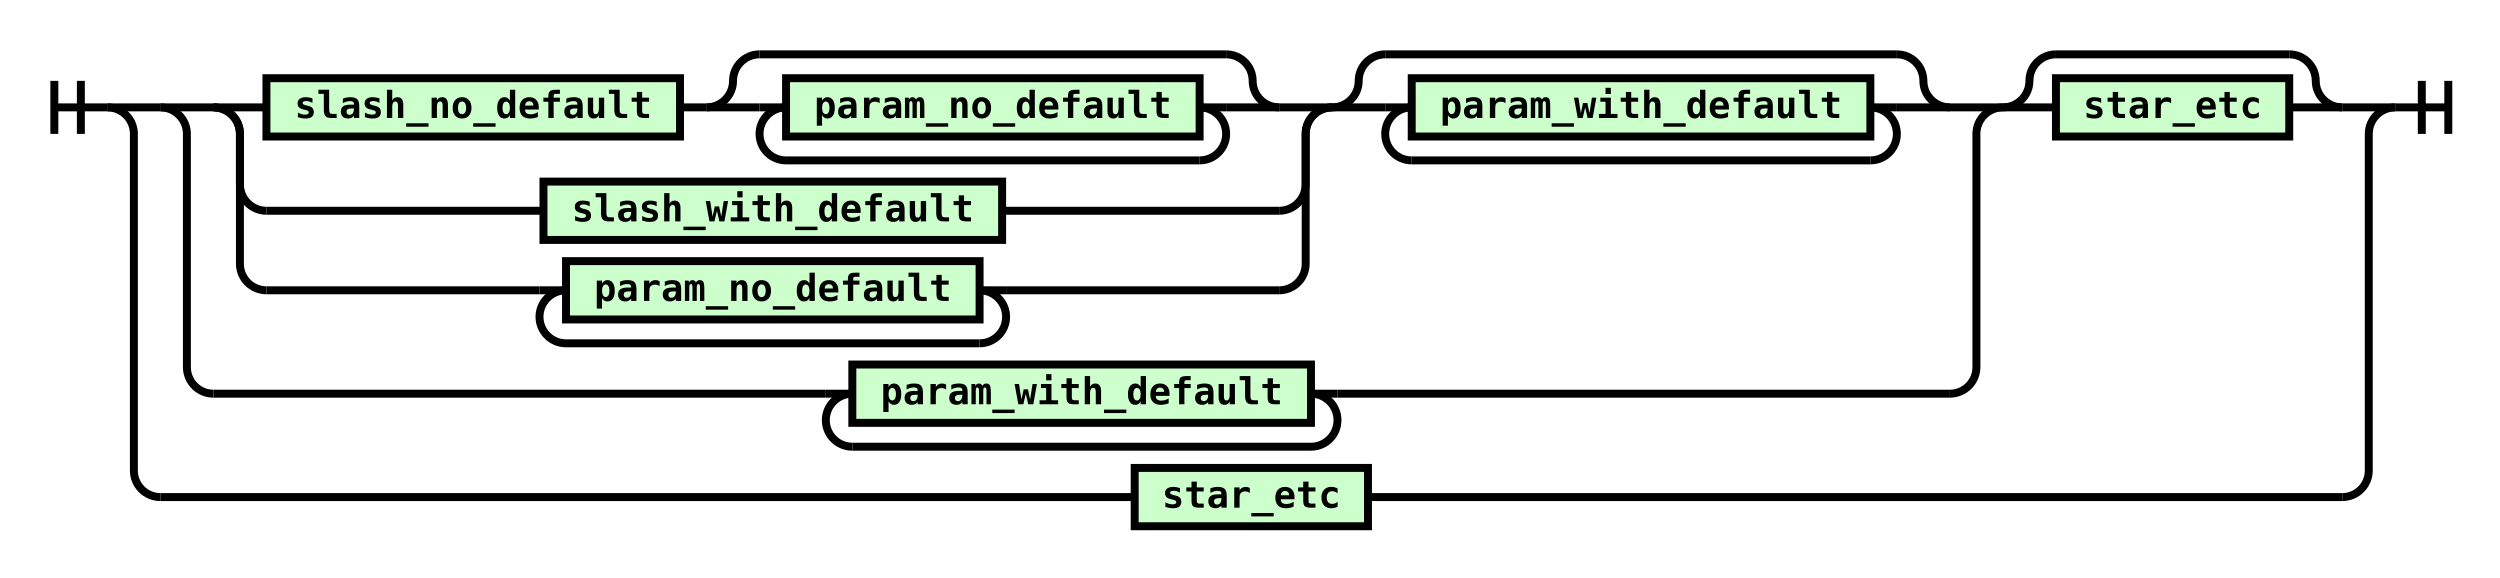
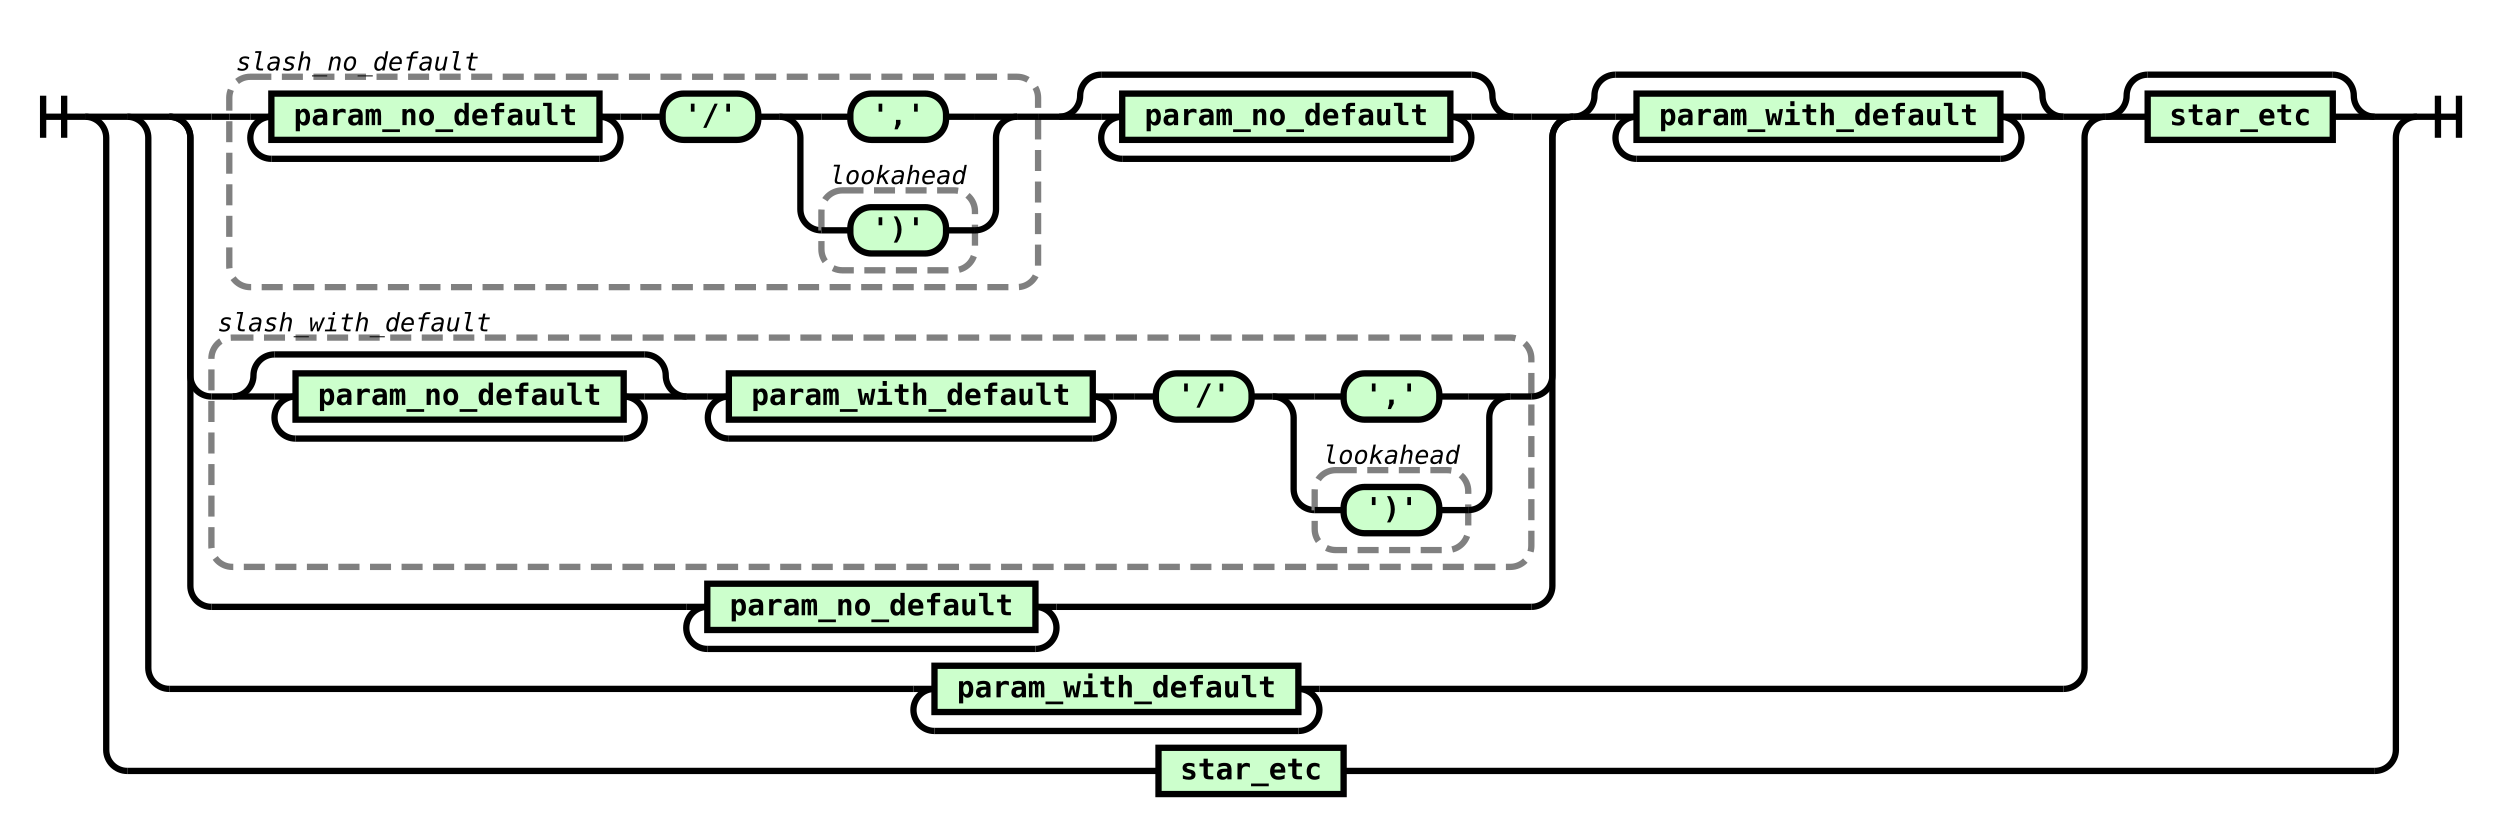
- <svg xmlns="http://www.w3.org/2000/svg" class="railroad-diagram" height="218" viewBox="0 0 943.0 218" width="943.0">
+ <svg xmlns="http://www.w3.org/2000/svg" class="railroad-diagram" height="397" viewBox="0 0 1188.5 397" width="1188.5">
  <g transform="translate(.5 .5)">
    <g>
-       <path d="M20 30v20m10 -20v20m-10 -10h20" />
+       <path d="M20 45v20m10 -20v20m-10 -10h20" />
    </g>
    <g>
-       <path d="M40 40h0.0" />
-       <path d="M903.0 40h0.0" />
-       <path d="M40.0 40h20" />
+       <path d="M40 55h0.0" />
+       <path d="M1148.5 55h0.0" />
+       <path d="M40.0 55h20" />
      <g>
-         <path d="M60.0 40h0.0" />
-         <path d="M883.0 40h0.0" />
+         <path d="M60.0 55h0.0" />
+         <path d="M1128.5 55h0.0" />
        <g>
-           <path d="M60.0 40h0.0" />
-           <path d="M755.0 40h0.0" />
-           <path d="M60.0 40h20" />
+           <path d="M60.0 55h0.0" />
+           <path d="M1000.5 55h0.0" />
+           <path d="M60.0 55h20" />
          <g>
-             <path d="M80.0 40h0.0" />
-             <path d="M735.0 40h0.0" />
+             <path d="M80.0 55h0.0" />
+             <path d="M980.5 55h0.0" />
            <g>
-               <path d="M80.0 40h0.0" />
-               <path d="M502.0 40h0.0" />
-               <path d="M80.0 40h20" />
-               <g>
-                 <path d="M100.0 40h0.0" />
-                 <path d="M482.0 40h0.0" />
+               <path d="M80.0 55h0.0" />
+               <path d="M747.5 55h0.0" />
+               <path d="M80.0 55h20" />
+               <g>
+                 <path d="M100.0 55h8.5" />
+                 <path d="M719.0 55h8.5" />
+                 <g>
+                   <path d="M108.5 55h0.0" />
+                   <path d="M493.0 55h0.0" />
+                   <rect class="group-box" height="100" rx="10" ry="10" width="384.5" x="108.5" y="36" />
+                   <g>
+                     <path d="M108.5 55h10.0" />
+                     <path d="M483.0 55h10.0" />
+                     <g>
+                       <path d="M118.5 55h0.0" />
+                       <path d="M294.5 55h0.0" />
+                       <path d="M118.5 55h10" />
+                       <g class="non-terminal ">
+                         <path d="M128.5 55h0.0" />
+                         <path d="M284.5 55h0.0" />
+                         <rect height="22" width="156" x="128.5" y="44" />
+                         <text x="206.5" y="59">param_no_default</text>
+                       </g>
+                       <path d="M284.5 55h10" />
+                       <path d="M128.5 55a10 10 0 0 0 -10 10v0a10 10 0 0 0 10 10" />
+                       <g>
+                         <path d="M128.5 75h156.0" />
+                       </g>
+                       <path d="M284.5 75a10 10 0 0 0 10 -10v0a10 10 0 0 0 -10 -10" />
+                     </g>
+                     <path d="M294.5 55h10" />
+                     <path d="M304.5 55h10" />
+                     <g class="terminal ">
+                       <path d="M314.5 55h0.0" />
+                       <path d="M360.0 55h0.0" />
+                       <rect height="22" rx="10" ry="10" width="45.5" x="314.5" y="44" />
+                       <text x="337.25" y="59">'/'</text>
+                     </g>
+                     <path d="M360.0 55h10" />
+                     <g>
+                       <path d="M370.0 55h0.0" />
+                       <path d="M483.0 55h0.0" />
+                       <path d="M370.0 55h20" />
+                       <g class="terminal ">
+                         <path d="M390.0 55h13.75" />
+                         <path d="M449.25 55h13.75" />
+                         <rect height="22" rx="10" ry="10" width="45.5" x="403.75" y="44" />
+                         <text x="426.5" y="59">','</text>
+                       </g>
+                       <path d="M463.0 55h20" />
+                       <path d="M370.0 55a10 10 0 0 1 10 10v34a10 10 0 0 0 10 10" />
+                       <g>
+                         <path d="M390.0 109h0.0" />
+                         <path d="M463.0 109h0.0" />
+                         <rect class="group-box" height="38" rx="10" ry="10" width="73" x="390" y="90" />
+                         <g class="terminal ">
+                           <path d="M390.0 109h13.75" />
+                           <path d="M449.25 109h13.75" />
+                           <rect height="22" rx="10" ry="10" width="45.5" x="403.75" y="98" />
+                           <text x="426.5" y="113">')'</text>
+                         </g>
+                         <g class="non-terminal ">
+                           <path d="M390.0 82h0.0" />
+                           <path d="M463.0 82h0.0" />
+                           <text class="comment" x="426.5" y="87">lookahead</text>
+                         </g>
+                       </g>
+                       <path d="M463.0 109a10 10 0 0 0 10 -10v-34a10 10 0 0 1 10 -10" />
+                     </g>
+                   </g>
+                   <g class="non-terminal ">
+                     <path d="M108.5 28h0.0" />
+                     <path d="M230.5 28h0.0" />
+                     <text class="comment" x="169.5" y="33">slash_no_default</text>
+                   </g>
+                 </g>
+                 <path d="M493.0 55h10" />
+                 <g>
+                   <path d="M503.0 55h0.0" />
+                   <path d="M719.0 55h0.0" />
+                   <path d="M503.0 55a10 10 0 0 0 10 -10v0a10 10 0 0 1 10 -10" />
+                   <g>
+                     <path d="M523.0 35h176.0" />
+                   </g>
+                   <path d="M699.0 35a10 10 0 0 1 10 10v0a10 10 0 0 0 10 10" />
+                   <path d="M503.0 55h20" />
+                   <g>
+                     <path d="M523.0 55h0.0" />
+                     <path d="M699.0 55h0.0" />
+                     <path d="M523.0 55h10" />
+                     <g class="non-terminal ">
+                       <path d="M533.0 55h0.0" />
+                       <path d="M689.0 55h0.0" />
+                       <rect height="22" width="156" x="533" y="44" />
+                       <text x="611" y="59">param_no_default</text>
+                     </g>
+                     <path d="M689.0 55h10" />
+                     <path d="M533.0 55a10 10 0 0 0 -10 10v0a10 10 0 0 0 10 10" />
+                     <g>
+                       <path d="M533.0 75h156.0" />
+                     </g>
+                     <path d="M689.0 75a10 10 0 0 0 10 -10v0a10 10 0 0 0 -10 -10" />
+                   </g>
+                   <path d="M699.0 55h20" />
+                 </g>
+               </g>
+               <path d="M727.5 55h20" />
+               <path d="M80.0 55a10 10 0 0 1 10 10v113a10 10 0 0 0 10 10" />
+               <g>
+                 <path d="M100.0 188h0.0" />
+                 <path d="M727.5 188h0.0" />
+                 <rect class="group-box" height="109" rx="10" ry="10" width="627.5" x="100" y="160" />
+                 <g>
+                   <path d="M100.0 188h10.0" />
+                   <path d="M717.5 188h10.0" />
+                   <g>
+                     <path d="M110.0 188h0.0" />
+                     <path d="M326.0 188h0.0" />
+                     <path d="M110.0 188a10 10 0 0 0 10 -10v0a10 10 0 0 1 10 -10" />
+                     <g>
+                       <path d="M130.0 168h176.0" />
+                     </g>
+                     <path d="M306.0 168a10 10 0 0 1 10 10v0a10 10 0 0 0 10 10" />
+                     <path d="M110.0 188h20" />
+                     <g>
+                       <path d="M130.0 188h0.0" />
+                       <path d="M306.0 188h0.0" />
+                       <path d="M130.0 188h10" />
+                       <g class="non-terminal ">
+                         <path d="M140.0 188h0.0" />
+                         <path d="M296.0 188h0.0" />
+                         <rect height="22" width="156" x="140" y="177" />
+                         <text x="218" y="192">param_no_default</text>
+                       </g>
+                       <path d="M296.0 188h10" />
+                       <path d="M140.0 188a10 10 0 0 0 -10 10v0a10 10 0 0 0 10 10" />
+                       <g>
+                         <path d="M140.0 208h156.0" />
+                       </g>
+                       <path d="M296.0 208a10 10 0 0 0 10 -10v0a10 10 0 0 0 -10 -10" />
+                     </g>
+                     <path d="M306.0 188h20" />
+                   </g>
+                   <path d="M326.0 188h10" />
+                   <g>
+                     <path d="M336.0 188h0.0" />
+                     <path d="M529.0 188h0.0" />
+                     <path d="M336.0 188h10" />
+                     <g class="non-terminal ">
+                       <path d="M346.0 188h0.0" />
+                       <path d="M519.0 188h0.0" />
+                       <rect height="22" width="173" x="346" y="177" />
+                       <text x="432.5" y="192">param_with_default</text>
+                     </g>
+                     <path d="M519.0 188h10" />
+                     <path d="M346.0 188a10 10 0 0 0 -10 10v0a10 10 0 0 0 10 10" />
+                     <g>
+                       <path d="M346.0 208h173.0" />
+                     </g>
+                     <path d="M519.0 208a10 10 0 0 0 10 -10v0a10 10 0 0 0 -10 -10" />
+                   </g>
+                   <path d="M529.0 188h10" />
+                   <path d="M539.0 188h10" />
+                   <g class="terminal ">
+                     <path d="M549.0 188h0.0" />
+                     <path d="M594.5 188h0.0" />
+                     <rect height="22" rx="10" ry="10" width="45.5" x="549" y="177" />
+                     <text x="571.75" y="192">'/'</text>
+                   </g>
+                   <path d="M594.5 188h10" />
+                   <g>
+                     <path d="M604.5 188h0.0" />
+                     <path d="M717.5 188h0.0" />
+                     <path d="M604.5 188h20" />
+                     <g class="terminal ">
+                       <path d="M624.5 188h13.75" />
+                       <path d="M683.75 188h13.75" />
+                       <rect height="22" rx="10" ry="10" width="45.5" x="638.25" y="177" />
+                       <text x="661" y="192">','</text>
+                     </g>
+                     <path d="M697.5 188h20" />
+                     <path d="M604.5 188a10 10 0 0 1 10 10v34a10 10 0 0 0 10 10" />
+                     <g>
+                       <path d="M624.5 242h0.0" />
+                       <path d="M697.5 242h0.0" />
+                       <rect class="group-box" height="38" rx="10" ry="10" width="73" x="624.5" y="223" />
+                       <g class="terminal ">
+                         <path d="M624.5 242h13.75" />
+                         <path d="M683.75 242h13.75" />
+                         <rect height="22" rx="10" ry="10" width="45.5" x="638.25" y="231" />
+                         <text x="661" y="246">')'</text>
+                       </g>
+                       <g class="non-terminal ">
+                         <path d="M624.5 215h0.0" />
+                         <path d="M697.5 215h0.0" />
+                         <text class="comment" x="661" y="220">lookahead</text>
+                       </g>
+                     </g>
+                     <path d="M697.5 242a10 10 0 0 0 10 -10v-34a10 10 0 0 1 10 -10" />
+                   </g>
+                 </g>
                <g class="non-terminal ">
-                   <path d="M100.0 40h0.0" />
-                   <path d="M256.0 40h0.0" />
-                   <rect height="22" width="156" x="100" y="29" />
-                   <text x="178" y="44">slash_no_default</text>
-                 </g>
-                 <path d="M256.0 40h10" />
-                 <g>
-                   <path d="M266.0 40h0.0" />
-                   <path d="M482.0 40h0.0" />
-                   <path d="M266.0 40a10 10 0 0 0 10 -10v0a10 10 0 0 1 10 -10" />
-                   <g>
-                     <path d="M286.0 20h176.0" />
-                   </g>
-                   <path d="M462.0 20a10 10 0 0 1 10 10v0a10 10 0 0 0 10 10" />
-                   <path d="M266.0 40h20" />
-                   <g>
-                     <path d="M286.0 40h0.0" />
-                     <path d="M462.0 40h0.0" />
-                     <path d="M286.0 40h10" />
-                     <g class="non-terminal ">
-                       <path d="M296.0 40h0.0" />
-                       <path d="M452.0 40h0.0" />
-                       <rect height="22" width="156" x="296" y="29" />
-                       <text x="374" y="44">param_no_default</text>
-                     </g>
-                     <path d="M452.0 40h10" />
-                     <path d="M296.0 40a10 10 0 0 0 -10 10v0a10 10 0 0 0 10 10" />
-                     <g>
-                       <path d="M296.0 60h156.0" />
-                     </g>
-                     <path d="M452.0 60a10 10 0 0 0 10 -10v0a10 10 0 0 0 -10 -10" />
-                   </g>
-                   <path d="M462.0 40h20" />
-                 </g>
-               </g>
-               <path d="M482.0 40h20" />
-               <path d="M80.0 40a10 10 0 0 1 10 10v19a10 10 0 0 0 10 10" />
-               <g class="non-terminal ">
-                 <path d="M100.0 79h104.5" />
-                 <path d="M377.5 79h104.5" />
-                 <rect height="22" width="173" x="204.5" y="68" />
-                 <text x="291" y="83">slash_with_default</text>
-               </g>
-               <path d="M482.0 79a10 10 0 0 0 10 -10v-19a10 10 0 0 1 10 -10" />
-               <path d="M80.0 40a10 10 0 0 1 10 10v49a10 10 0 0 0 10 10" />
-               <g>
-                 <path d="M100.0 109h103.0" />
-                 <path d="M379.0 109h103.0" />
-                 <path d="M203.0 109h10" />
+                   <path d="M100.0 152h0.0" />
+                   <path d="M236.0 152h0.0" />
+                   <text class="comment" x="168" y="157">slash_with_default</text>
+                 </g>
+               </g>
+               <path d="M727.5 188a10 10 0 0 0 10 -10v-113a10 10 0 0 1 10 -10" />
+               <path d="M80.0 55a10 10 0 0 1 10 10v213a10 10 0 0 0 10 10" />
+               <g>
+                 <path d="M100.0 288h225.75" />
+                 <path d="M501.75 288h225.75" />
+                 <path d="M325.75 288h10" />
                <g class="non-terminal ">
-                   <path d="M213.0 109h0.0" />
-                   <path d="M369.0 109h0.0" />
-                   <rect height="22" width="156" x="213" y="98" />
-                   <text x="291" y="113">param_no_default</text>
-                 </g>
-                 <path d="M369.0 109h10" />
-                 <path d="M213.0 109a10 10 0 0 0 -10 10v0a10 10 0 0 0 10 10" />
-                 <g>
-                   <path d="M213.0 129h156.0" />
-                 </g>
-                 <path d="M369.0 129a10 10 0 0 0 10 -10v0a10 10 0 0 0 -10 -10" />
-               </g>
-               <path d="M482.0 109a10 10 0 0 0 10 -10v-49a10 10 0 0 1 10 -10" />
+                   <path d="M335.75 288h0.0" />
+                   <path d="M491.75 288h0.0" />
+                   <rect height="22" width="156" x="335.75" y="277" />
+                   <text x="413.75" y="292">param_no_default</text>
+                 </g>
+                 <path d="M491.75 288h10" />
+                 <path d="M335.75 288a10 10 0 0 0 -10 10v0a10 10 0 0 0 10 10" />
+                 <g>
+                   <path d="M335.75 308h156.0" />
+                 </g>
+                 <path d="M491.75 308a10 10 0 0 0 10 -10v0a10 10 0 0 0 -10 -10" />
+               </g>
+               <path d="M727.5 288a10 10 0 0 0 10 -10v-213a10 10 0 0 1 10 -10" />
            </g>
            <g>
-               <path d="M502.0 40h0.0" />
-               <path d="M735.0 40h0.0" />
-               <path d="M502.0 40a10 10 0 0 0 10 -10v0a10 10 0 0 1 10 -10" />
-               <g>
-                 <path d="M522.0 20h193.0" />
-               </g>
-               <path d="M715.0 20a10 10 0 0 1 10 10v0a10 10 0 0 0 10 10" />
-               <path d="M502.0 40h20" />
-               <g>
-                 <path d="M522.0 40h0.0" />
-                 <path d="M715.0 40h0.0" />
-                 <path d="M522.0 40h10" />
+               <path d="M747.5 55h0.0" />
+               <path d="M980.5 55h0.0" />
+               <path d="M747.5 55a10 10 0 0 0 10 -10v0a10 10 0 0 1 10 -10" />
+               <g>
+                 <path d="M767.5 35h193.0" />
+               </g>
+               <path d="M960.5 35a10 10 0 0 1 10 10v0a10 10 0 0 0 10 10" />
+               <path d="M747.5 55h20" />
+               <g>
+                 <path d="M767.5 55h0.0" />
+                 <path d="M960.5 55h0.0" />
+                 <path d="M767.5 55h10" />
                <g class="non-terminal ">
-                   <path d="M532.0 40h0.0" />
-                   <path d="M705.0 40h0.0" />
-                   <rect height="22" width="173" x="532" y="29" />
-                   <text x="618.5" y="44">param_with_default</text>
-                 </g>
-                 <path d="M705.0 40h10" />
-                 <path d="M532.0 40a10 10 0 0 0 -10 10v0a10 10 0 0 0 10 10" />
-                 <g>
-                   <path d="M532.0 60h173.0" />
-                 </g>
-                 <path d="M705.0 60a10 10 0 0 0 10 -10v0a10 10 0 0 0 -10 -10" />
-               </g>
-               <path d="M715.0 40h20" />
+                   <path d="M777.5 55h0.0" />
+                   <path d="M950.5 55h0.0" />
+                   <rect height="22" width="173" x="777.5" y="44" />
+                   <text x="864" y="59">param_with_default</text>
+                 </g>
+                 <path d="M950.5 55h10" />
+                 <path d="M777.5 55a10 10 0 0 0 -10 10v0a10 10 0 0 0 10 10" />
+                 <g>
+                   <path d="M777.5 75h173.0" />
+                 </g>
+                 <path d="M950.5 75a10 10 0 0 0 10 -10v0a10 10 0 0 0 -10 -10" />
+               </g>
+               <path d="M960.5 55h20" />
            </g>
          </g>
-           <path d="M735.0 40h20" />
-           <path d="M60.0 40a10 10 0 0 1 10 10v88a10 10 0 0 0 10 10" />
+           <path d="M980.5 55h20" />
+           <path d="M60.0 55a10 10 0 0 1 10 10v252a10 10 0 0 0 10 10" />
          <g>
-             <path d="M80.0 148h231.0" />
-             <path d="M504.0 148h231.0" />
-             <path d="M311.0 148h10" />
+             <path d="M80.0 327h353.75" />
+             <path d="M626.75 327h353.75" />
+             <path d="M433.75 327h10" />
            <g class="non-terminal ">
-               <path d="M321.0 148h0.0" />
-               <path d="M494.0 148h0.0" />
-               <rect height="22" width="173" x="321" y="137" />
-               <text x="407.5" y="152">param_with_default</text>
+               <path d="M443.75 327h0.0" />
+               <path d="M616.75 327h0.0" />
+               <rect height="22" width="173" x="443.75" y="316" />
+               <text x="530.25" y="331">param_with_default</text>
            </g>
-             <path d="M494.0 148h10" />
-             <path d="M321.0 148a10 10 0 0 0 -10 10v0a10 10 0 0 0 10 10" />
+             <path d="M616.75 327h10" />
+             <path d="M443.75 327a10 10 0 0 0 -10 10v0a10 10 0 0 0 10 10" />
            <g>
-               <path d="M321.0 168h173.0" />
+               <path d="M443.75 347h173.0" />
            </g>
-             <path d="M494.0 168a10 10 0 0 0 10 -10v0a10 10 0 0 0 -10 -10" />
+             <path d="M616.75 347a10 10 0 0 0 10 -10v0a10 10 0 0 0 -10 -10" />
          </g>
-           <path d="M735.0 148a10 10 0 0 0 10 -10v-88a10 10 0 0 1 10 -10" />
+           <path d="M980.5 327a10 10 0 0 0 10 -10v-252a10 10 0 0 1 10 -10" />
        </g>
        <g>
-           <path d="M755.0 40h0.0" />
-           <path d="M883.0 40h0.0" />
-           <path d="M755.0 40a10 10 0 0 0 10 -10v0a10 10 0 0 1 10 -10" />
+           <path d="M1000.5 55h0.0" />
+           <path d="M1128.5 55h0.0" />
+           <path d="M1000.5 55a10 10 0 0 0 10 -10v0a10 10 0 0 1 10 -10" />
          <g>
-             <path d="M775.0 20h88.0" />
+             <path d="M1020.5 35h88.0" />
          </g>
-           <path d="M863.0 20a10 10 0 0 1 10 10v0a10 10 0 0 0 10 10" />
-           <path d="M755.0 40h20" />
+           <path d="M1108.5 35a10 10 0 0 1 10 10v0a10 10 0 0 0 10 10" />
+           <path d="M1000.5 55h20" />
          <g class="non-terminal ">
-             <path d="M775.0 40h0.0" />
-             <path d="M863.0 40h0.0" />
-             <rect height="22" width="88" x="775" y="29" />
-             <text x="819" y="44">star_etc</text>
+             <path d="M1020.5 55h0.0" />
+             <path d="M1108.5 55h0.0" />
+             <rect height="22" width="88" x="1020.5" y="44" />
+             <text x="1064.5" y="59">star_etc</text>
          </g>
-           <path d="M863.0 40h20" />
+           <path d="M1108.5 55h20" />
        </g>
      </g>
-       <path d="M883.0 40h20" />
-       <path d="M40.0 40a10 10 0 0 1 10 10v127a10 10 0 0 0 10 10" />
+       <path d="M1128.5 55h20" />
+       <path d="M40.0 55a10 10 0 0 1 10 10v291a10 10 0 0 0 10 10" />
      <g class="non-terminal ">
-         <path d="M60.0 187h367.5" />
-         <path d="M515.5 187h367.5" />
-         <rect height="22" width="88" x="427.5" y="176" />
-         <text x="471.5" y="191">star_etc</text>
+         <path d="M60.0 366h490.25" />
+         <path d="M638.25 366h490.25" />
+         <rect height="22" width="88" x="550.25" y="355" />
+         <text x="594.25" y="370">star_etc</text>
      </g>
-       <path d="M883.0 187a10 10 0 0 0 10 -10v-127a10 10 0 0 1 10 -10" />
+       <path d="M1128.5 366a10 10 0 0 0 10 -10v-291a10 10 0 0 1 10 -10" />
    </g>
-     <path d="M 903.0 40 h 20 m -10 -10 v 20 m 10 -20 v 20" />
+     <path d="M 1148.5 55 h 20 m -10 -10 v 20 m 10 -20 v 20" />
  </g>
  <style>/*  */
	svg.railroad-diagram {
		background-color:hsl(30,20%,95%);
	}
	svg.railroad-diagram path {
		stroke-width:3;
		stroke:black;
		fill:rgba(0,0,0,0);
	}
	svg.railroad-diagram text {
		font:bold 14px monospace;
		text-anchor:middle;
	}
	svg.railroad-diagram text.label{
		text-anchor:start;
	}
	svg.railroad-diagram text.comment{
		font:italic 12px monospace;
	}
	svg.railroad-diagram rect{
		stroke-width:3;
		stroke:black;
		fill:hsl(120,100%,90%);
	}
	svg.railroad-diagram rect.group-box {
		stroke: gray;
		stroke-dasharray: 10 5;
		fill: none;
	}

/*  */
</style>
</svg>
